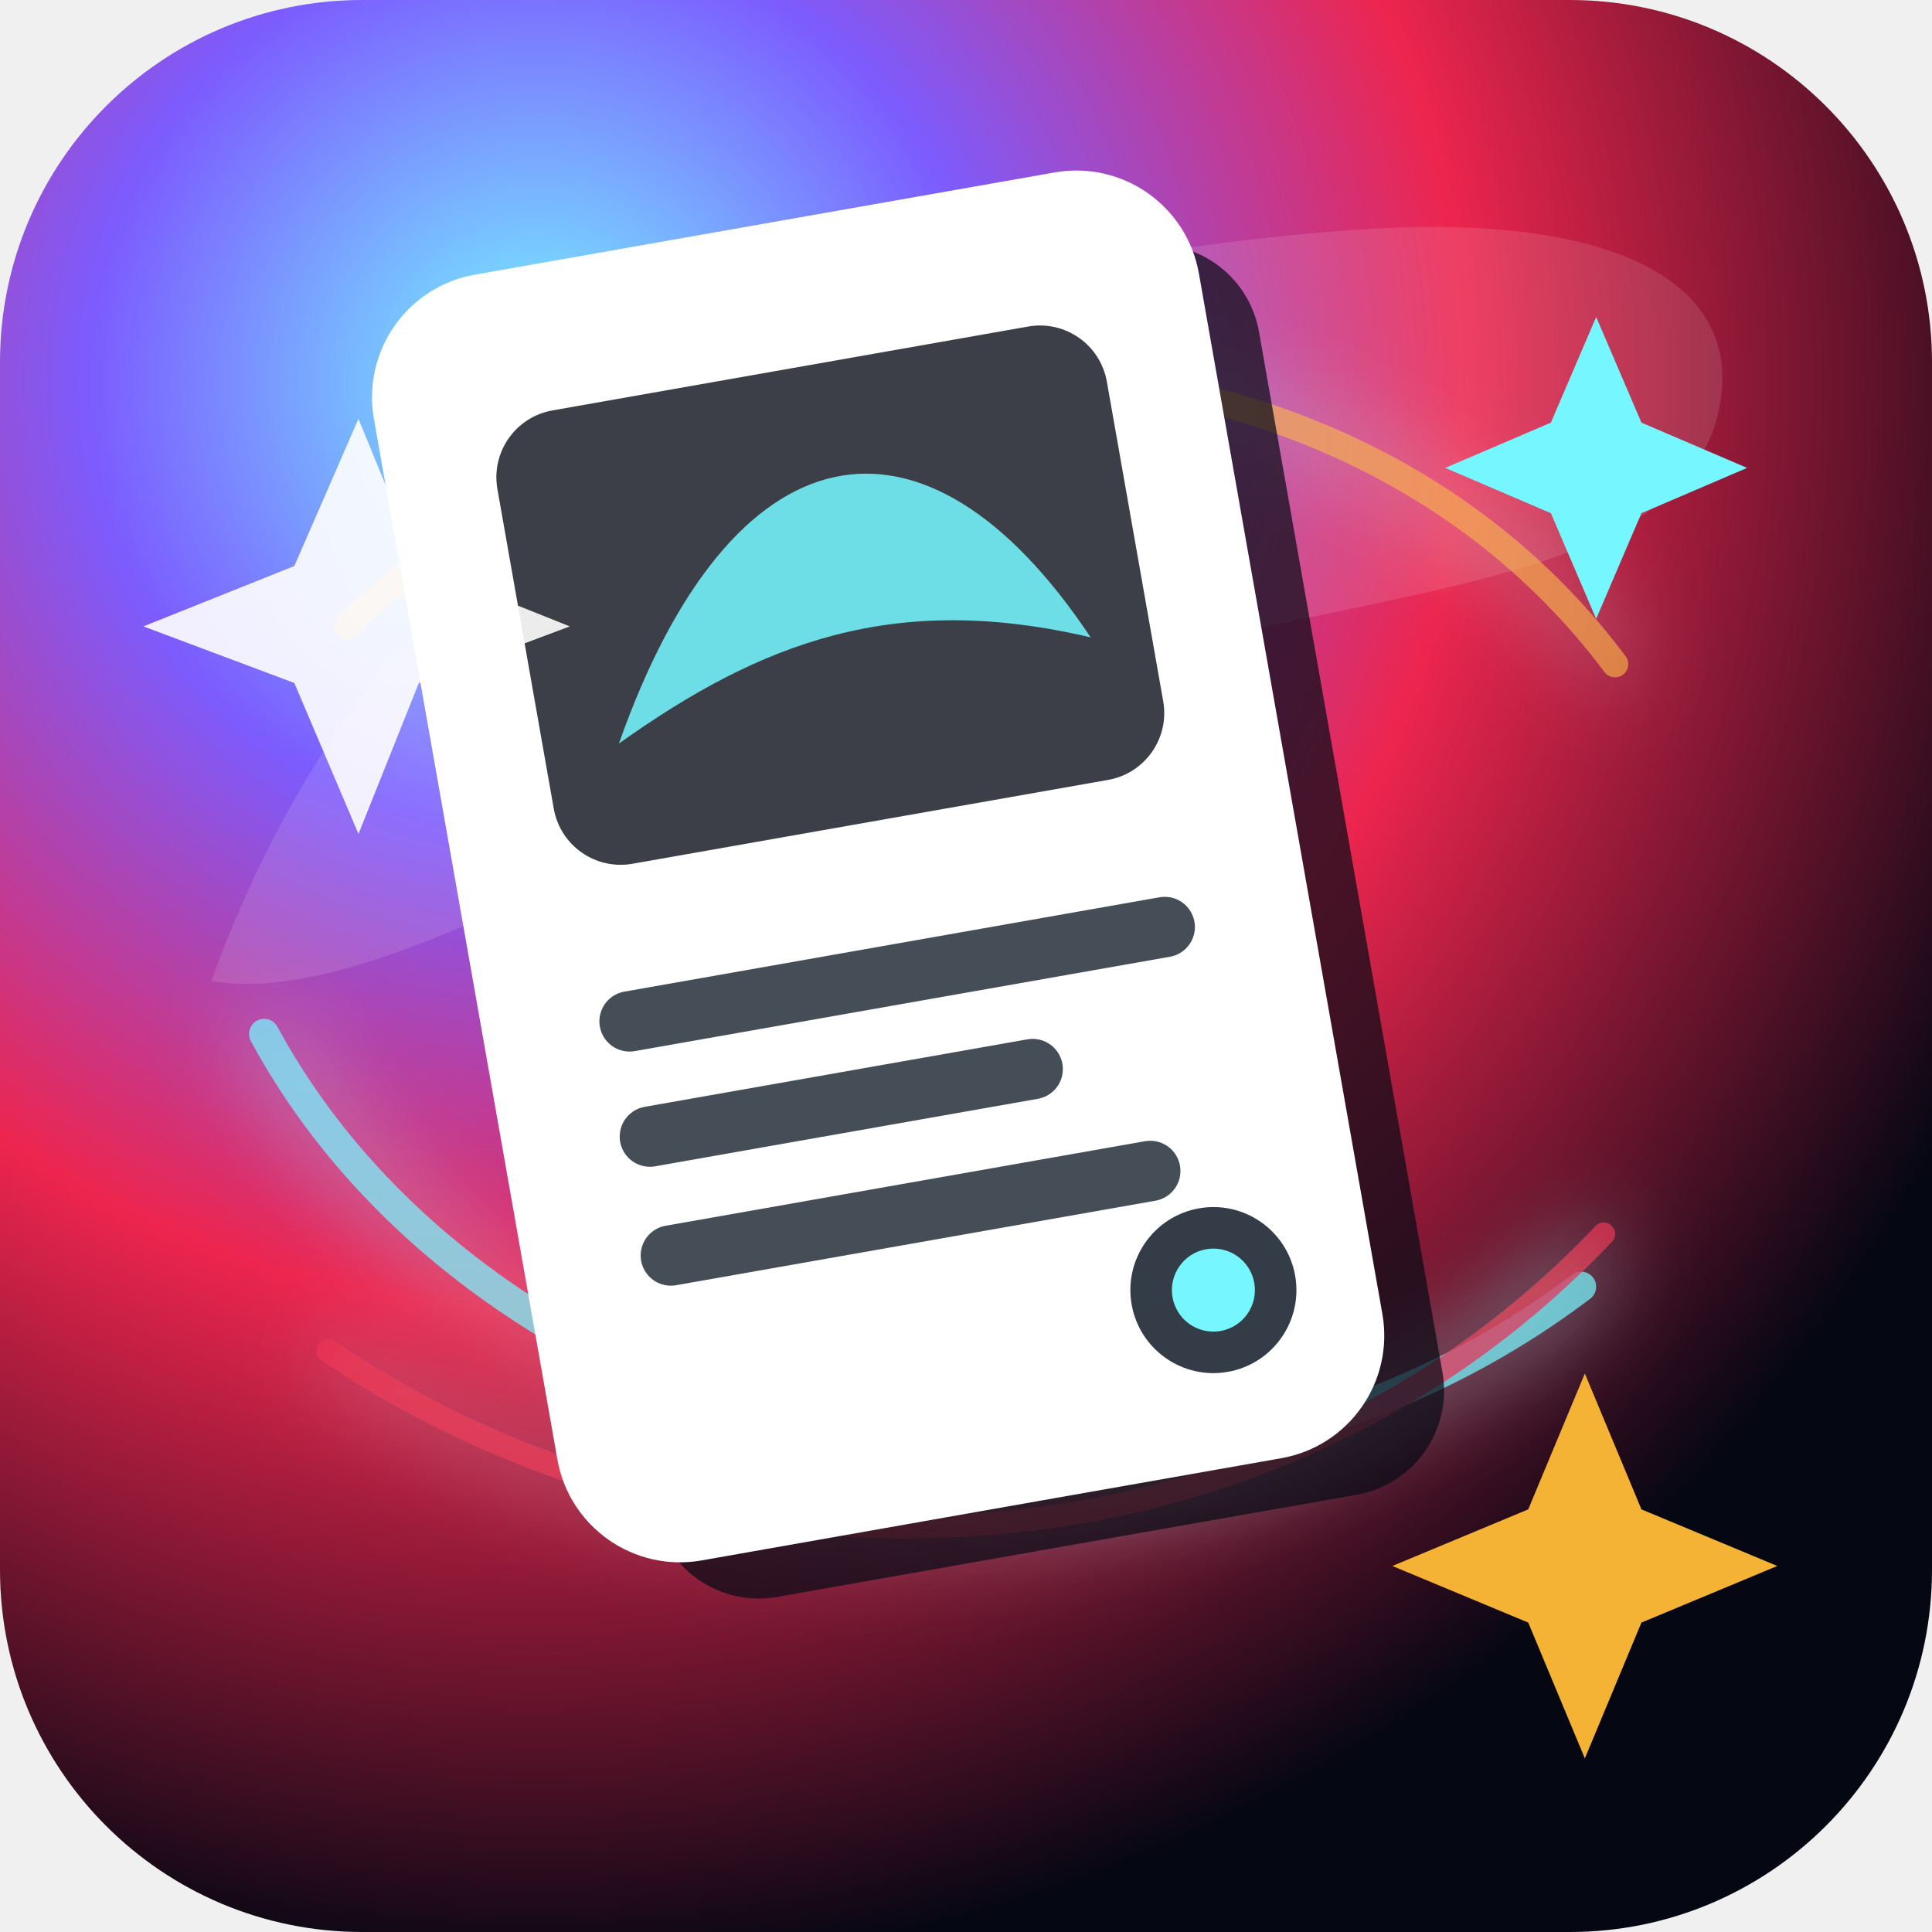
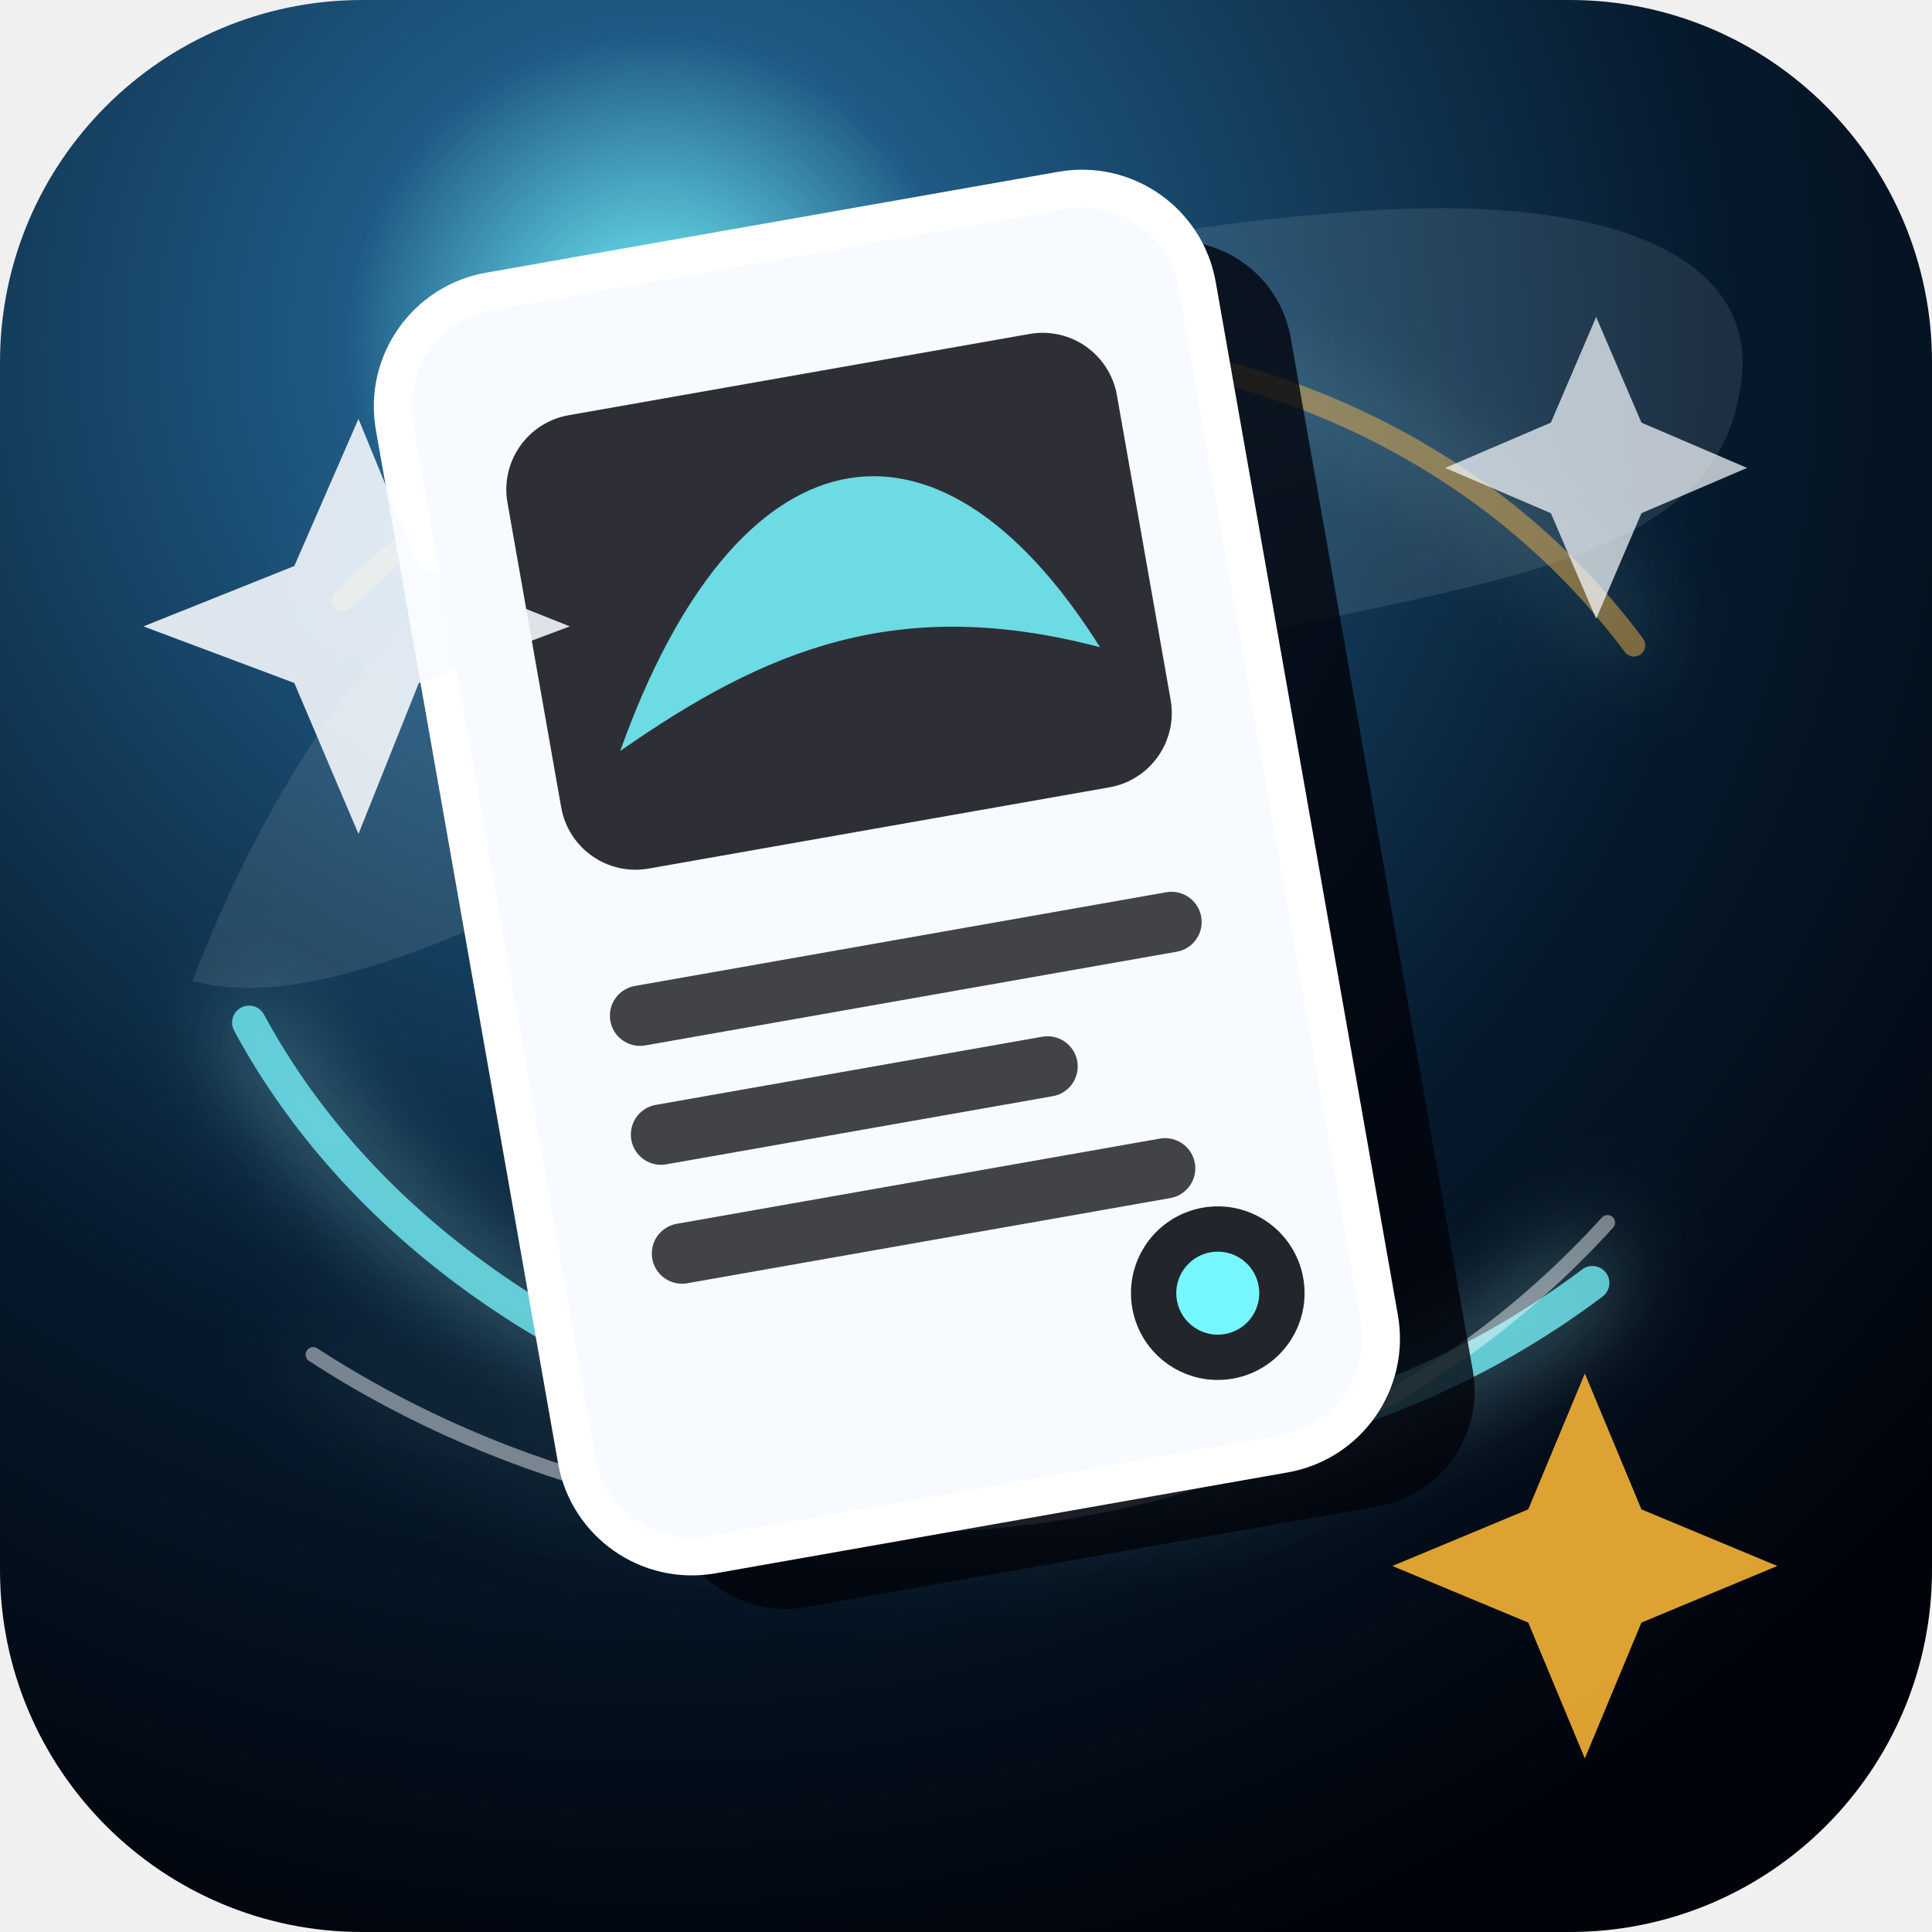
<svg xmlns="http://www.w3.org/2000/svg" width="512" height="512" viewBox="0 0 512 512" role="img" aria-labelledby="title desc">
  <defs>
-     <radialGradient id="bg" cx="28%" cy="20%" r="82%">
+     <radialGradient id="bg" cx="34%" cy="18%" r="88%">
      <stop offset="0" stop-color="#76f7ff" />
-       <stop offset=".28" stop-color="#7c5cff" />
-       <stop offset=".58" stop-color="#ed254e" />
-       <stop offset="1" stop-color="#050713" />
+       <stop offset=".18" stop-color="#1f5a84" />
+       <stop offset=".62" stop-color="#061a2d" />
+       <stop offset="1" stop-color="#01030a" />
    </radialGradient>
    <linearGradient id="card" x1="116" y1="76" x2="402" y2="442">
-       <stop offset="0" stop-color="#ffffff" />
-       <stop offset=".18" stop-color="#76f7ff" />
-       <stop offset=".46" stop-color="#14b8a6" />
-       <stop offset=".72" stop-color="#f5b335" />
-       <stop offset="1" stop-color="#ed254e" />
+       <stop offset="0" stop-color="#f7fbff" />
+       <stop offset=".16" stop-color="#76f7ff" />
+       <stop offset=".52" stop-color="#1f5a84" />
+       <stop offset="1" stop-color="#050713" />
    </linearGradient>
    <linearGradient id="edge" x1="118" y1="54" x2="398" y2="466">
      <stop offset="0" stop-color="#ffffff" />
-       <stop offset=".42" stop-color="#76f7ff" />
-       <stop offset="1" stop-color="#7c5cff" />
+       <stop offset=".46" stop-color="#76f7ff" />
+       <stop offset="1" stop-color="#f5b335" />
    </linearGradient>
    <filter id="glow" x="-40%" y="-40%" width="180%" height="180%">
      <feGaussianBlur stdDeviation="12" result="blur" />
-       <feColorMatrix in="blur" type="matrix" values="0 0 0 0 0.45 0 0 0 0 0.97 0 0 0 0 1 0 0 0 .8 0" />
+       <feColorMatrix in="blur" type="matrix" values="0 0 0 0 0.45 0 0 0 0 0.97 0 0 0 0 1 0 0 0 .72 0" />
      <feMerge>
        <feMergeNode />
        <feMergeNode in="SourceGraphic" />
      </feMerge>
    </filter>
  </defs>
  <rect width="512" height="512" rx="96" fill="url(#bg)" />
-   <path d="M56 260c44-122 147-188 302-199 66-5 103 12 98 45-8 51-91 48-181 75-96 29-171 87-219 79Z" fill="#fff" opacity=".12" />
+   <path d="M51 260c48-126 151-193 309-204 69-5 108 13 101 48-9 54-92 50-184 78-99 30-176 91-226 78Z" fill="#f7fbff" opacity=".1" />
  <g fill="none" stroke-linecap="round" filter="url(#glow)">
-     <path d="M70 274c60 111 234 154 349 67" stroke="#76f7ff" stroke-width="8" opacity=".72" />
-     <path d="M92 166c91-90 259-93 336 10" stroke="#f5b335" stroke-width="7" opacity=".64" />
-     <path d="M87 358c100 68 247 65 338-31" stroke="#ed254e" stroke-width="6" opacity=".68" />
+     <path d="M66 271c61 113 239 157 356 69" stroke="#76f7ff" stroke-width="9" opacity=".76" />
+     <path d="M91 159c94-92 263-94 342 12" stroke="#f5b335" stroke-width="6" opacity=".48" />
+     <path d="M83 359c103 67 254 63 343-35" stroke="#f7fbff" stroke-width="4" opacity=".46" />
  </g>
  <g transform="translate(256 258) rotate(-10) translate(-256 -258)">
-     <rect x="150" y="76" width="212" height="336" rx="28" fill="#080b16" opacity=".72" />
-     <rect x="132" y="58" width="212" height="336" rx="28" fill="url(#card)" stroke="url(#edge)" stroke-width="10" />
-     <rect x="156" y="92" width="164" height="122" rx="18" fill="#070914" opacity=".78" />
-     <path d="M176 182c44-78 96-79 128-6-49-21-86-14-128 6Z" fill="#76f7ff" opacity=".86" />
-     <path d="M166 255h144M166 286h103M166 318h129" stroke="#07111f" stroke-width="16" stroke-linecap="round" opacity=".75" />
-     <circle cx="306" cy="352" r="22" fill="#07111f" opacity=".82" />
-     <circle cx="306" cy="352" r="11" fill="#76f7ff" />
+     <rect x="154" y="76" width="216" height="340" rx="31" fill="#01030a" opacity=".8" />
+     <rect x="132" y="58" width="216" height="340" rx="31" fill="url(#card)" stroke="url(#edge)" stroke-width="10" />
+     <rect x="158" y="94" width="164" height="122" rx="20" fill="#01030a" opacity=".82" />
+     <path d="M176 184c45-79 99-81 130-5-50-23-87-15-130 5Z" fill="#76f7ff" opacity=".86" />
+     <path d="M169 254h143M169 286h104M169 318h130" stroke="#01030a" stroke-width="16" stroke-linecap="round" opacity=".74" />
+     <circle cx="307" cy="353" r="23" fill="#01030a" opacity=".86" />
+     <circle cx="307" cy="353" r="11" fill="#76f7ff" />
  </g>
-   <path d="M95 111 78 150l-40 16 40 15 17 40 16-40 40-15-40-16-16-39Z" fill="#fff" opacity=".9" />
-   <path d="M423 84 411 112l-28 12 28 12 12 28 12-28 28-12-28-12-12-28Z" fill="#76f7ff" />
-   <path d="M420 364 405 400l-36 15 36 15 15 36 15-36 36-15-36-15-15-36Z" fill="#f5b335" />
+   <g fill="#f7fbff">
+     <path d="M95 111 78 150l-40 16 40 15 17 40 16-40 40-15-40-16-16-39Z" opacity=".88" />
+     <path d="M423 84 411 112l-28 12 28 12 12 28 12-28 28-12-28-12-12-28Z" opacity=".72" />
+   </g>
+   <path d="M420 364 405 400l-36 15 36 15 15 36 15-36 36-15-36-15-15-36Z" fill="#f5b335" opacity=".9" />
</svg>
